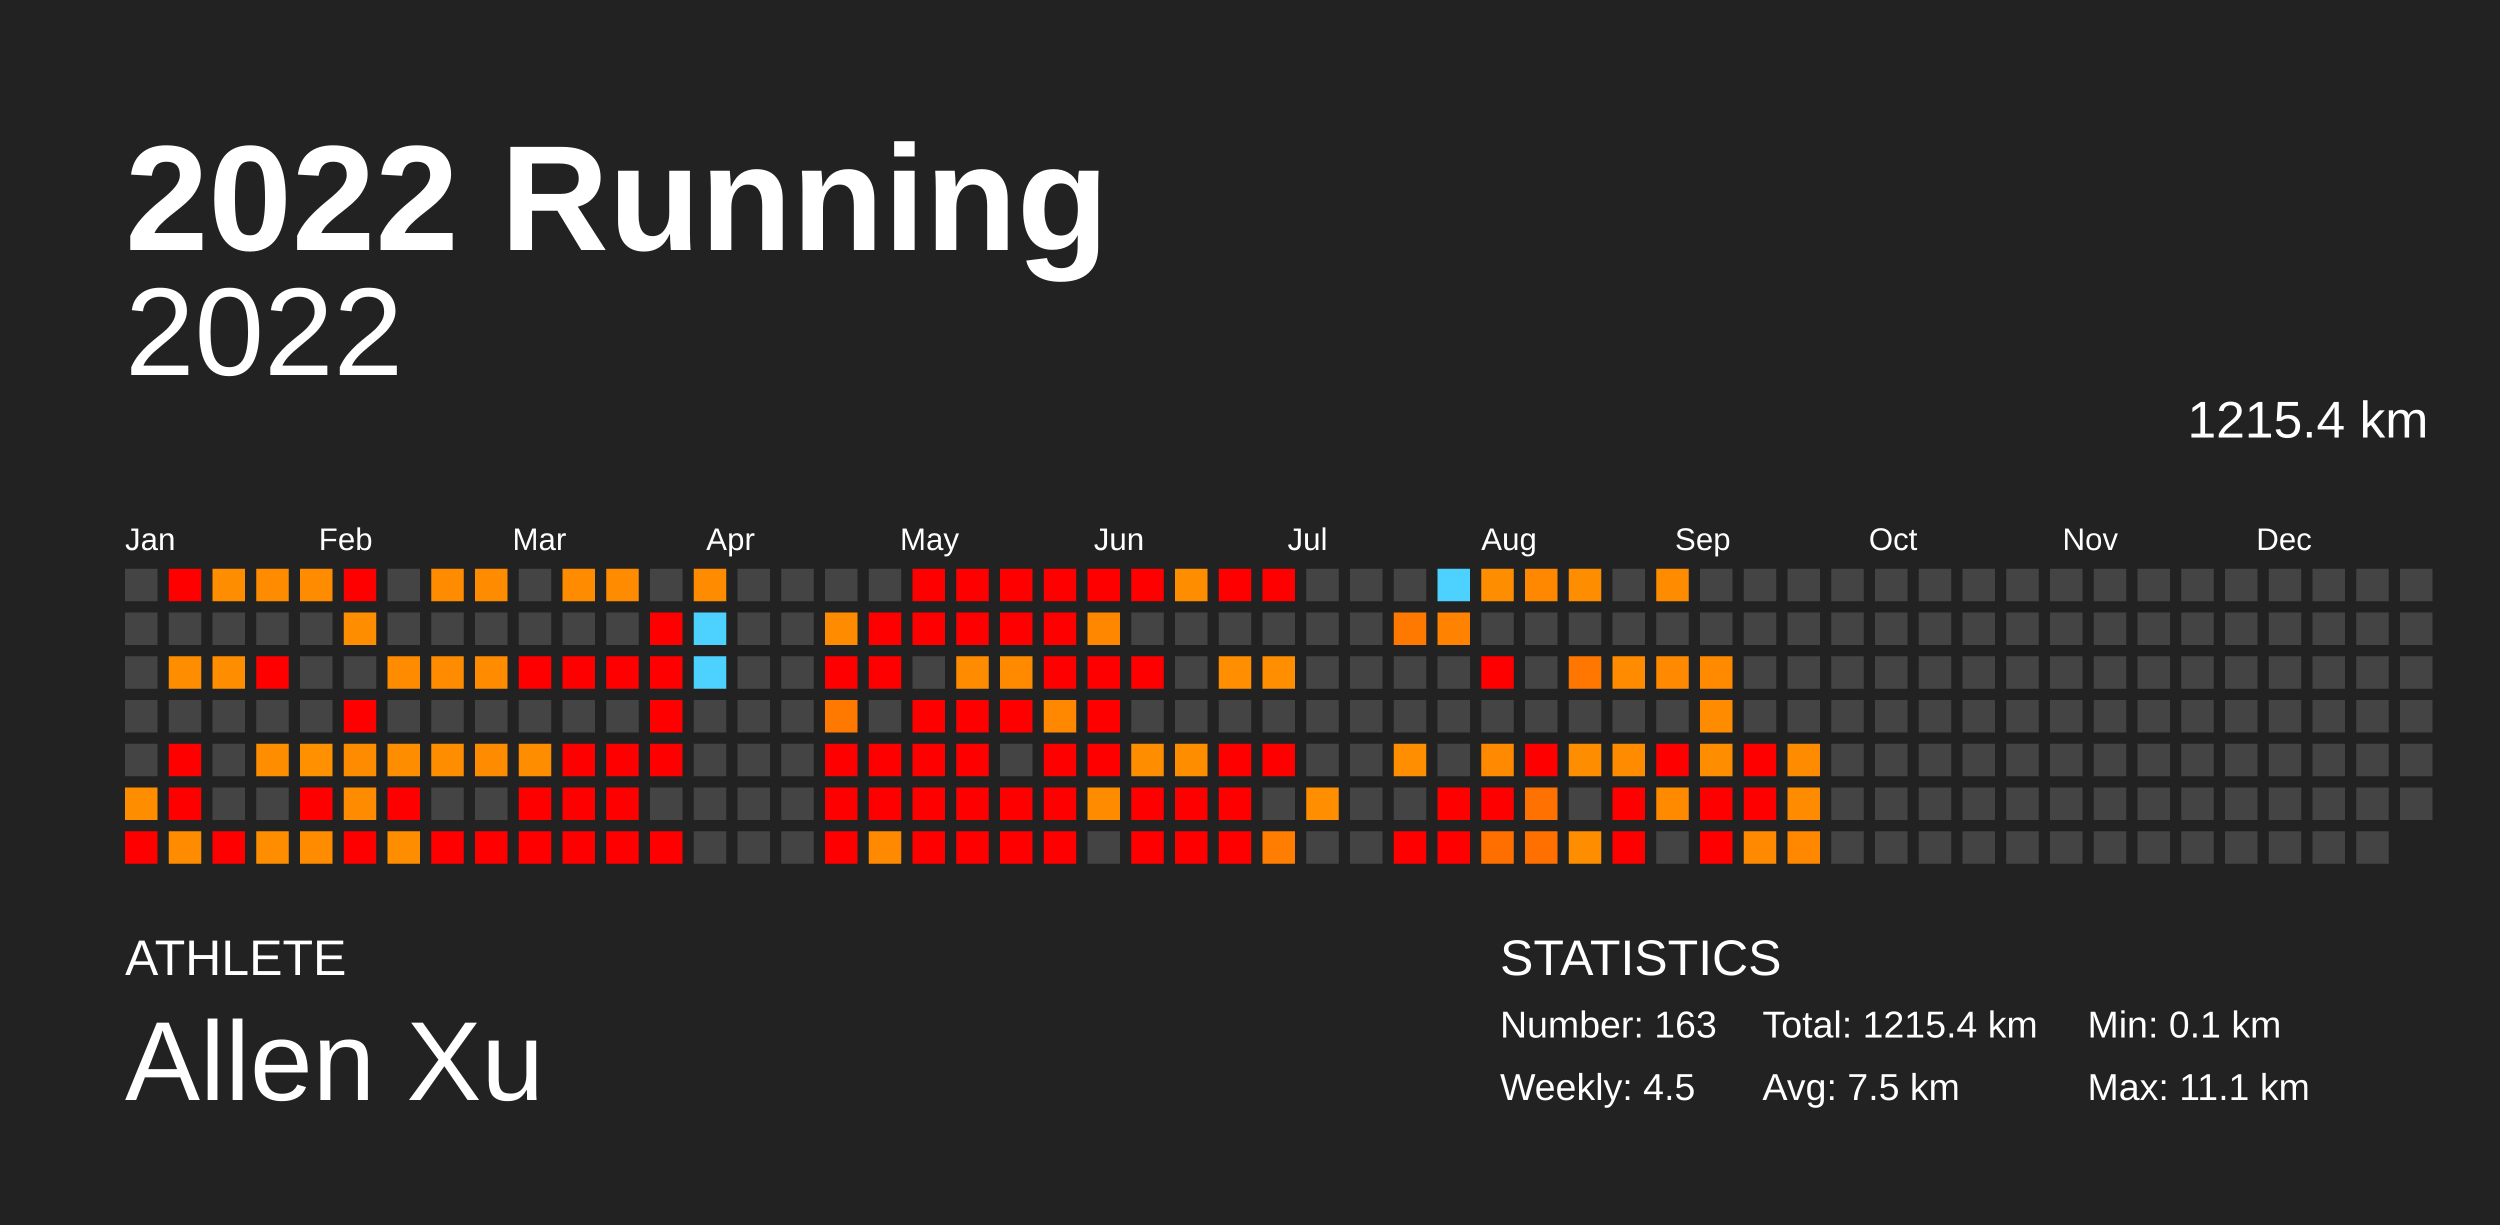
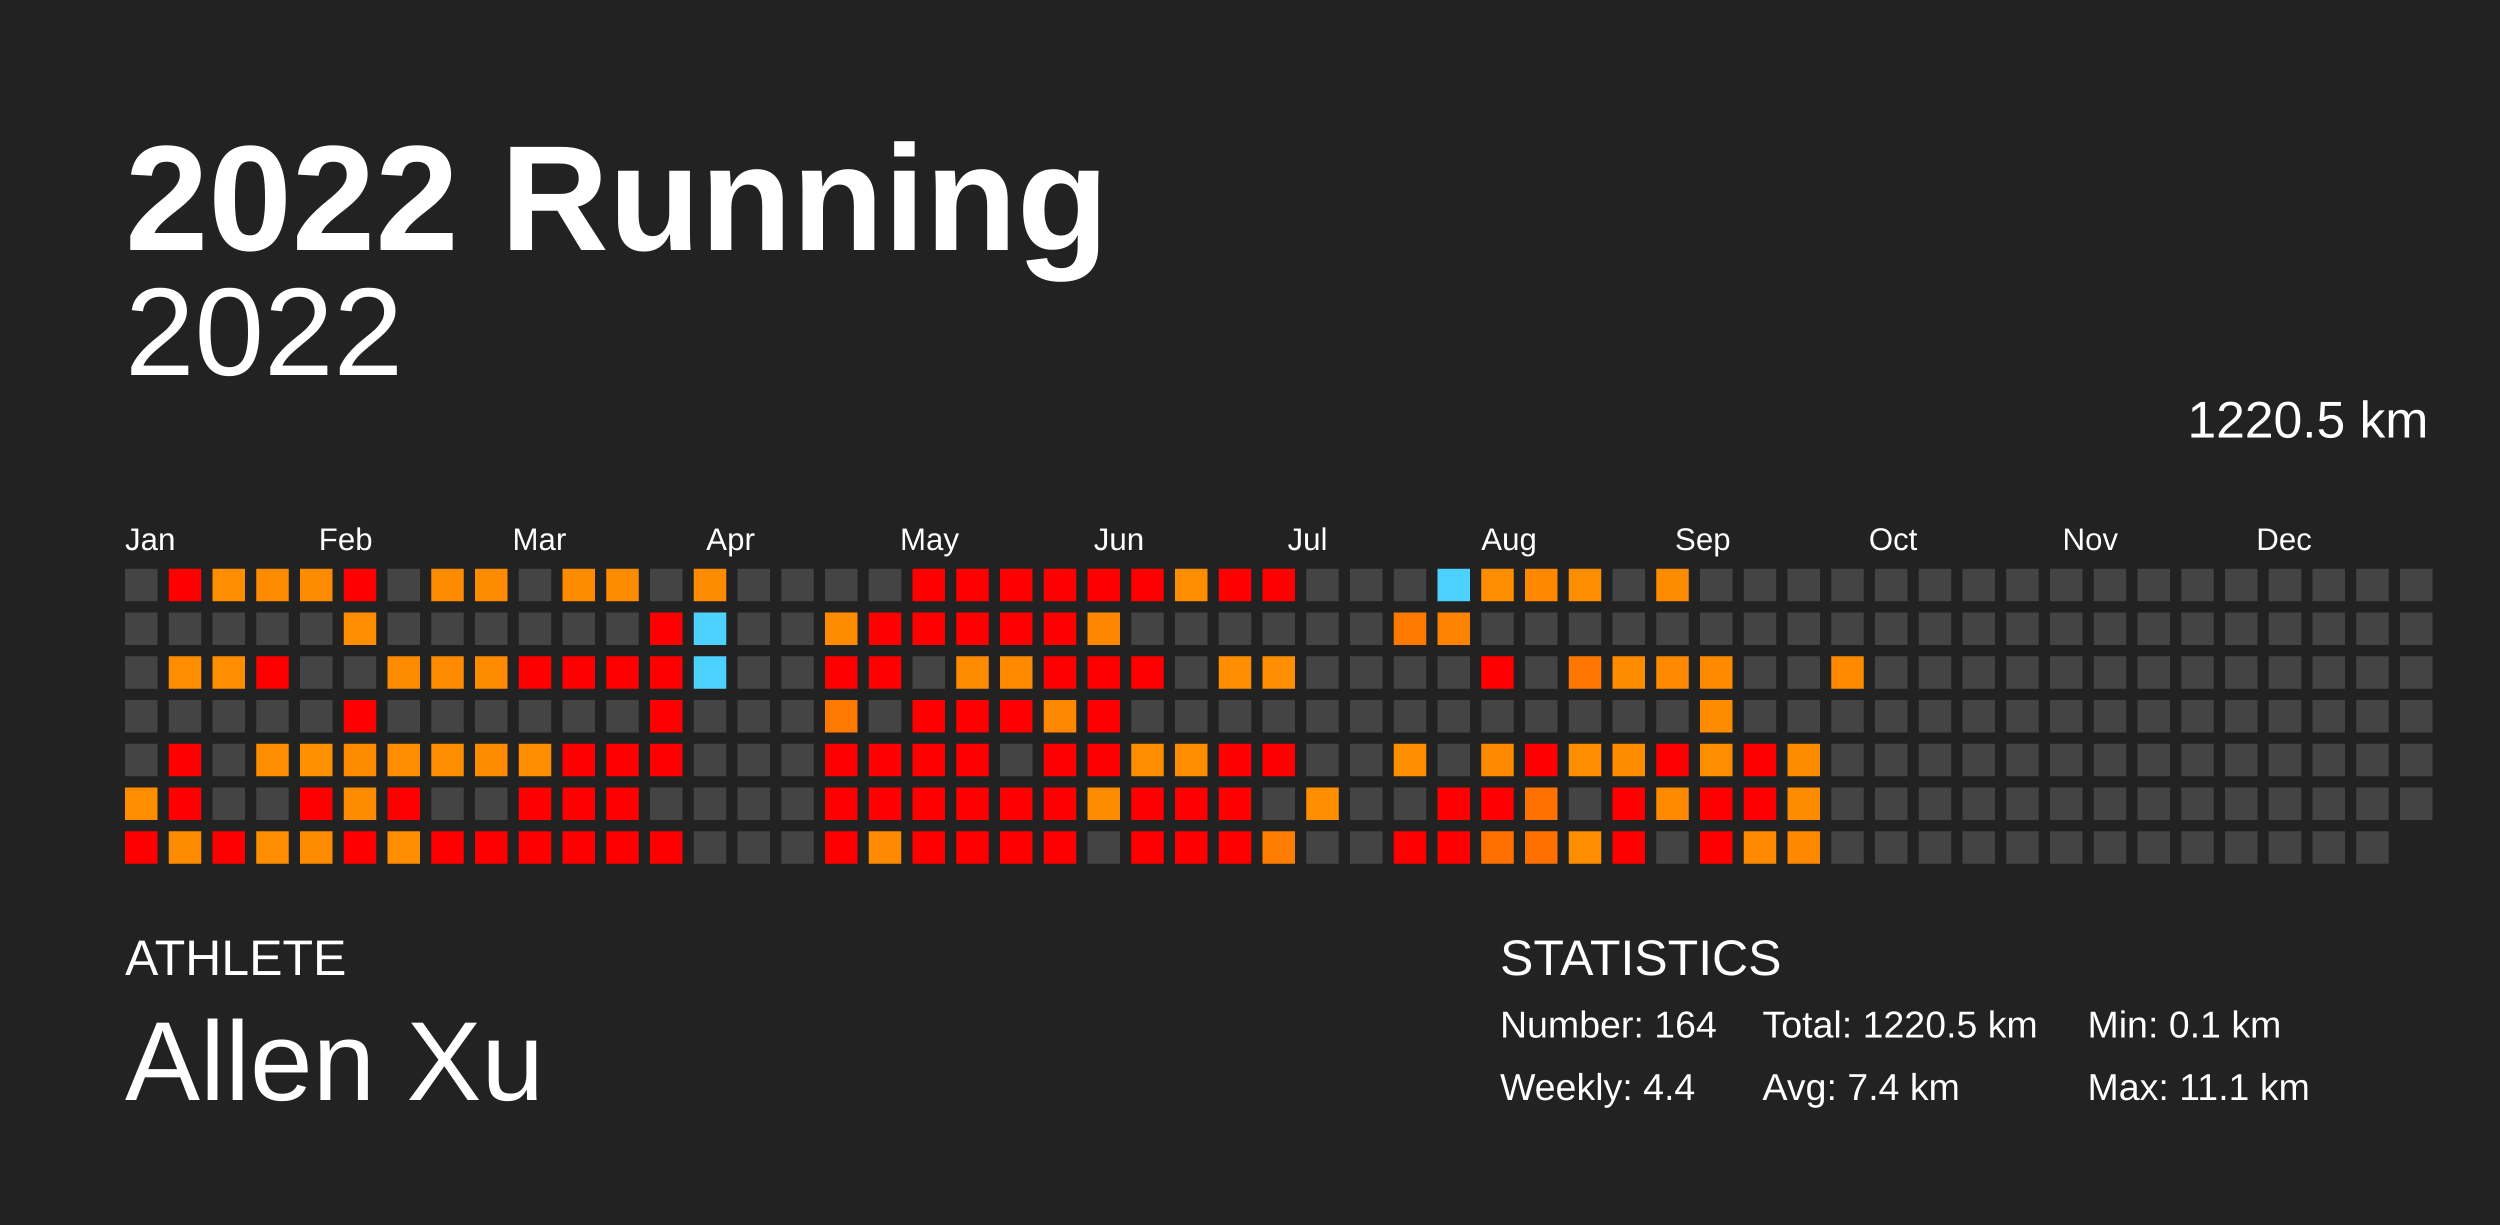
<svg xmlns="http://www.w3.org/2000/svg" baseProfile="full" height="98mm" version="1.1" viewBox="0,0,200,98" width="200mm">
  <defs />
  <rect fill="#222222" height="98" width="200" x="0" y="0" />
  <text fill="#FFFFFF" style="font-size:12px; font-family:Arial; font-weight:bold;" x="10" y="20">2022 Running</text>
  <text fill="#FFFFFF" style="font-size:4px; font-family:Arial" x="10" y="78">ATHLETE</text>
  <text fill="#FFFFFF" style="font-size:9px; font-family:Arial" x="10" y="88">Allen Xu</text>
  <text fill="#FFFFFF" style="font-size:4px; font-family:Arial" x="120" y="78">STATISTICS</text>
-   <text fill="#FFFFFF" style="font-size:3px; font-family:Arial" x="120" y="83">Number: 163</text>
-   <text fill="#FFFFFF" style="font-size:3px; font-family:Arial" x="120" y="88">Weekly: 4.5</text>
-   <text fill="#FFFFFF" style="font-size:3px; font-family:Arial" x="141" y="83">Total: 1215.4 km</text>
-   <text fill="#FFFFFF" style="font-size:3px; font-family:Arial" x="141" y="88">Avg: 7.5 km</text>
+   <text fill="#FFFFFF" style="font-size:3px; font-family:Arial" x="120" y="83">Number: 164</text>
+   <text fill="#FFFFFF" style="font-size:3px; font-family:Arial" x="120" y="88">Weekly: 4.4</text>
+   <text fill="#FFFFFF" style="font-size:3px; font-family:Arial" x="141" y="83">Total: 1220.5 km</text>
+   <text fill="#FFFFFF" style="font-size:3px; font-family:Arial" x="141" y="88">Avg: 7.4 km</text>
  <text fill="#FFFFFF" style="font-size:3px; font-family:Arial" x="167" y="83">Min: 0.1 km</text>
  <text fill="#FFFFFF" style="font-size:3px; font-family:Arial" x="167" y="88">Max: 11.1 km</text>
  <text alignment-baseline="hanging" fill="#FFFFFF" style="font-size:10.0px; font-family:Arial;" x="10" y="30">2022</text>
-   <text alignment-baseline="hanging" fill="#FFFFFF" style="font-size:4.125px; font-family:Arial;" x="175" y="35">1215.4 km</text>
+   <text alignment-baseline="hanging" fill="#FFFFFF" style="font-size:4.125px; font-family:Arial;" x="175" y="35">1220.5 km</text>
  <text fill="#FFFFFF" style="font-size:2.5px; font-family:Arial" x="10.0" y="44">Jan</text>
  <text fill="#FFFFFF" style="font-size:2.5px; font-family:Arial" x="25.5" y="44">Feb</text>
  <text fill="#FFFFFF" style="font-size:2.5px; font-family:Arial" x="41.0" y="44">Mar</text>
  <text fill="#FFFFFF" style="font-size:2.5px; font-family:Arial" x="56.5" y="44">Apr</text>
  <text fill="#FFFFFF" style="font-size:2.5px; font-family:Arial" x="72.0" y="44">May</text>
  <text fill="#FFFFFF" style="font-size:2.5px; font-family:Arial" x="87.5" y="44">Jun</text>
  <text fill="#FFFFFF" style="font-size:2.5px; font-family:Arial" x="103.0" y="44">Jul</text>
  <text fill="#FFFFFF" style="font-size:2.5px; font-family:Arial" x="118.5" y="44">Aug</text>
  <text fill="#FFFFFF" style="font-size:2.5px; font-family:Arial" x="134.0" y="44">Sep</text>
  <text fill="#FFFFFF" style="font-size:2.5px; font-family:Arial" x="149.5" y="44">Oct</text>
  <text fill="#FFFFFF" style="font-size:2.5px; font-family:Arial" x="165.0" y="44">Nov</text>
  <text fill="#FFFFFF" style="font-size:2.5px; font-family:Arial" x="180.5" y="44">Dec</text>
  <rect fill="#444444" height="2.6" width="2.6" x="10.0" y="45.5" />
  <rect fill="#444444" height="2.6" width="2.6" x="10.0" y="49.0" />
  <rect fill="#444444" height="2.6" width="2.6" x="10.0" y="52.5" />
  <rect fill="#444444" height="2.6" width="2.6" x="10.0" y="56.0" />
  <rect fill="#444444" height="2.6" width="2.6" x="10.0" y="59.5" />
  <rect fill="#ff8d00" height="2.6" width="2.6" x="10.0" y="63.0" />
  <rect fill="red" height="2.6" width="2.6" x="10.0" y="66.5" />
  <rect fill="red" height="2.6" width="2.6" x="13.5" y="45.5" />
  <rect fill="#444444" height="2.6" width="2.6" x="13.5" y="49.0" />
  <rect fill="#ff8d00" height="2.6" width="2.6" x="13.5" y="52.5" />
  <rect fill="#444444" height="2.6" width="2.6" x="13.5" y="56.0" />
  <rect fill="red" height="2.6" width="2.6" x="13.5" y="59.5" />
  <rect fill="red" height="2.6" width="2.6" x="13.5" y="63.0" />
  <rect fill="#ff8c00" height="2.6" width="2.6" x="13.5" y="66.5" />
  <rect fill="#ff8d00" height="2.6" width="2.6" x="17.0" y="45.5" />
  <rect fill="#444444" height="2.6" width="2.6" x="17.0" y="49.0" />
  <rect fill="#ff8d00" height="2.6" width="2.6" x="17.0" y="52.5" />
  <rect fill="#444444" height="2.6" width="2.6" x="17.0" y="56.0" />
  <rect fill="#444444" height="2.6" width="2.6" x="17.0" y="59.5" />
  <rect fill="#444444" height="2.6" width="2.6" x="17.0" y="63.0" />
  <rect fill="red" height="2.6" width="2.6" x="17.0" y="66.5" />
  <rect fill="#ff8c00" height="2.6" width="2.6" x="20.5" y="45.5" />
  <rect fill="#444444" height="2.6" width="2.6" x="20.5" y="49.0" />
  <rect fill="red" height="2.6" width="2.6" x="20.5" y="52.5" />
  <rect fill="#444444" height="2.6" width="2.6" x="20.5" y="56.0" />
  <rect fill="#ff8d00" height="2.6" width="2.6" x="20.5" y="59.5" />
  <rect fill="#444444" height="2.6" width="2.6" x="20.5" y="63.0" />
  <rect fill="#ff8d00" height="2.6" width="2.6" x="20.5" y="66.5" />
  <rect fill="#ff8c00" height="2.6" width="2.6" x="24.0" y="45.5" />
  <rect fill="#444444" height="2.6" width="2.6" x="24.0" y="49.0" />
  <rect fill="#444444" height="2.6" width="2.6" x="24.0" y="52.5" />
  <rect fill="#444444" height="2.6" width="2.6" x="24.0" y="56.0" />
  <rect fill="#ff9100" height="2.6" width="2.6" x="24.0" y="59.5" />
  <rect fill="red" height="2.6" width="2.6" x="24.0" y="63.0" />
  <rect fill="#ff8c00" height="2.6" width="2.6" x="24.0" y="66.5" />
  <rect fill="red" height="2.6" width="2.6" x="27.5" y="45.5" />
  <rect fill="#ff8d00" height="2.6" width="2.6" x="27.5" y="49.0" />
  <rect fill="#444444" height="2.6" width="2.6" x="27.5" y="52.5" />
  <rect fill="red" height="2.6" width="2.6" x="27.5" y="56.0" />
  <rect fill="#ff8c00" height="2.6" width="2.6" x="27.5" y="59.5" />
  <rect fill="#ff8c00" height="2.6" width="2.6" x="27.5" y="63.0" />
  <rect fill="red" height="2.6" width="2.6" x="27.5" y="66.5" />
  <rect fill="#444444" height="2.6" width="2.6" x="31.0" y="45.5" />
  <rect fill="#444444" height="2.6" width="2.6" x="31.0" y="49.0" />
  <rect fill="#ff8c00" height="2.6" width="2.6" x="31.0" y="52.5" />
  <rect fill="#444444" height="2.6" width="2.6" x="31.0" y="56.0" />
  <rect fill="#ff8d00" height="2.6" width="2.6" x="31.0" y="59.5" />
  <rect fill="red" height="2.6" width="2.6" x="31.0" y="63.0" />
  <rect fill="#ff8d00" height="2.6" width="2.6" x="31.0" y="66.5" />
  <rect fill="#ff8c00" height="2.6" width="2.6" x="34.5" y="45.5" />
  <rect fill="#444444" height="2.6" width="2.6" x="34.5" y="49.0" />
  <rect fill="#ff8c00" height="2.6" width="2.6" x="34.5" y="52.5" />
  <rect fill="#444444" height="2.6" width="2.6" x="34.5" y="56.0" />
  <rect fill="#ff8d00" height="2.6" width="2.6" x="34.5" y="59.5" />
  <rect fill="#444444" height="2.6" width="2.6" x="34.5" y="63.0" />
  <rect fill="red" height="2.6" width="2.6" x="34.5" y="66.5" />
  <rect fill="#ff8c00" height="2.6" width="2.6" x="38.0" y="45.5" />
  <rect fill="#444444" height="2.6" width="2.6" x="38.0" y="49.0" />
  <rect fill="#ff8c00" height="2.6" width="2.6" x="38.0" y="52.5" />
  <rect fill="#444444" height="2.6" width="2.6" x="38.0" y="56.0" />
  <rect fill="#ff8c00" height="2.6" width="2.6" x="38.0" y="59.5" />
  <rect fill="#444444" height="2.6" width="2.6" x="38.0" y="63.0" />
  <rect fill="red" height="2.6" width="2.6" x="38.0" y="66.5" />
  <rect fill="#444444" height="2.6" width="2.6" x="41.5" y="45.5" />
  <rect fill="#444444" height="2.6" width="2.6" x="41.5" y="49.0" />
  <rect fill="red" height="2.6" width="2.6" x="41.5" y="52.5" />
  <rect fill="#444444" height="2.6" width="2.6" x="41.5" y="56.0" />
  <rect fill="#ff8d00" height="2.6" width="2.6" x="41.5" y="59.5" />
  <rect fill="red" height="2.6" width="2.6" x="41.5" y="63.0" />
  <rect fill="red" height="2.6" width="2.6" x="41.5" y="66.5" />
  <rect fill="#ff8c00" height="2.6" width="2.6" x="45.0" y="45.5" />
  <rect fill="#444444" height="2.6" width="2.6" x="45.0" y="49.0" />
  <rect fill="red" height="2.6" width="2.6" x="45.0" y="52.5" />
  <rect fill="#444444" height="2.6" width="2.6" x="45.0" y="56.0" />
  <rect fill="red" height="2.6" width="2.6" x="45.0" y="59.5" />
  <rect fill="red" height="2.6" width="2.6" x="45.0" y="63.0" />
  <rect fill="red" height="2.6" width="2.6" x="45.0" y="66.5" />
  <rect fill="#ff8c00" height="2.6" width="2.6" x="48.5" y="45.5" />
  <rect fill="#444444" height="2.6" width="2.6" x="48.5" y="49.0" />
  <rect fill="red" height="2.6" width="2.6" x="48.5" y="52.5" />
  <rect fill="#444444" height="2.6" width="2.6" x="48.5" y="56.0" />
  <rect fill="red" height="2.6" width="2.6" x="48.5" y="59.5" />
  <rect fill="red" height="2.6" width="2.6" x="48.5" y="63.0" />
  <rect fill="red" height="2.6" width="2.6" x="48.5" y="66.5" />
  <rect fill="#444444" height="2.6" width="2.6" x="52.0" y="45.5" />
  <rect fill="red" height="2.6" width="2.6" x="52.0" y="49.0" />
  <rect fill="red" height="2.6" width="2.6" x="52.0" y="52.5" />
  <rect fill="red" height="2.6" width="2.6" x="52.0" y="56.0" />
  <rect fill="red" height="2.6" width="2.6" x="52.0" y="59.5" />
  <rect fill="#444444" height="2.6" width="2.6" x="52.0" y="63.0" />
  <rect fill="red" height="2.6" width="2.6" x="52.0" y="66.5" />
  <rect fill="#ff8b00" height="2.6" width="2.6" x="55.5" y="45.5" />
  <rect fill="#4dd2ff" height="2.6" width="2.6" x="55.5" y="49.0" />
  <rect fill="#4dd2ff" height="2.6" width="2.6" x="55.5" y="52.5" />
  <rect fill="#444444" height="2.6" width="2.6" x="55.5" y="56.0" />
  <rect fill="#444444" height="2.6" width="2.6" x="55.5" y="59.5" />
  <rect fill="#444444" height="2.6" width="2.6" x="55.5" y="63.0" />
  <rect fill="#444444" height="2.6" width="2.6" x="55.5" y="66.5" />
  <rect fill="#444444" height="2.6" width="2.6" x="59.0" y="45.5" />
  <rect fill="#444444" height="2.6" width="2.6" x="59.0" y="49.0" />
  <rect fill="#444444" height="2.6" width="2.6" x="59.0" y="52.5" />
  <rect fill="#444444" height="2.6" width="2.6" x="59.0" y="56.0" />
  <rect fill="#444444" height="2.6" width="2.6" x="59.0" y="59.5" />
  <rect fill="#444444" height="2.6" width="2.6" x="59.0" y="63.0" />
  <rect fill="#444444" height="2.6" width="2.6" x="59.0" y="66.5" />
  <rect fill="#444444" height="2.6" width="2.6" x="62.5" y="45.5" />
  <rect fill="#444444" height="2.6" width="2.6" x="62.5" y="49.0" />
  <rect fill="#444444" height="2.6" width="2.6" x="62.5" y="52.5" />
  <rect fill="#444444" height="2.6" width="2.6" x="62.5" y="56.0" />
  <rect fill="#444444" height="2.6" width="2.6" x="62.5" y="59.5" />
  <rect fill="#444444" height="2.6" width="2.6" x="62.5" y="63.0" />
  <rect fill="#444444" height="2.6" width="2.6" x="62.5" y="66.5" />
  <rect fill="#444444" height="2.6" width="2.6" x="66.0" y="45.5" />
  <rect fill="#ff8b00" height="2.6" width="2.6" x="66.0" y="49.0" />
  <rect fill="red" height="2.6" width="2.6" x="66.0" y="52.5" />
  <rect fill="#ff7800" height="2.6" width="2.6" x="66.0" y="56.0" />
  <rect fill="red" height="2.6" width="2.6" x="66.0" y="59.5" />
  <rect fill="red" height="2.6" width="2.6" x="66.0" y="63.0" />
  <rect fill="red" height="2.6" width="2.6" x="66.0" y="66.5" />
  <rect fill="#444444" height="2.6" width="2.6" x="69.5" y="45.5" />
  <rect fill="red" height="2.6" width="2.6" x="69.5" y="49.0" />
  <rect fill="red" height="2.6" width="2.6" x="69.5" y="52.5" />
  <rect fill="#444444" height="2.6" width="2.6" x="69.5" y="56.0" />
  <rect fill="red" height="2.6" width="2.6" x="69.5" y="59.5" />
  <rect fill="red" height="2.6" width="2.6" x="69.5" y="63.0" />
  <rect fill="#ff8900" height="2.6" width="2.6" x="69.5" y="66.5" />
  <rect fill="red" height="2.6" width="2.6" x="73.0" y="45.5" />
  <rect fill="red" height="2.6" width="2.6" x="73.0" y="49.0" />
  <rect fill="#444444" height="2.6" width="2.6" x="73.0" y="52.5" />
  <rect fill="red" height="2.6" width="2.6" x="73.0" y="56.0" />
  <rect fill="red" height="2.6" width="2.6" x="73.0" y="59.5" />
  <rect fill="red" height="2.6" width="2.6" x="73.0" y="63.0" />
  <rect fill="red" height="2.6" width="2.6" x="73.0" y="66.5" />
  <rect fill="red" height="2.6" width="2.6" x="76.5" y="45.5" />
  <rect fill="red" height="2.6" width="2.6" x="76.5" y="49.0" />
  <rect fill="#ff8c00" height="2.6" width="2.6" x="76.5" y="52.5" />
  <rect fill="red" height="2.6" width="2.6" x="76.5" y="56.0" />
  <rect fill="red" height="2.6" width="2.6" x="76.5" y="59.5" />
  <rect fill="red" height="2.6" width="2.6" x="76.5" y="63.0" />
  <rect fill="red" height="2.6" width="2.6" x="76.5" y="66.5" />
  <rect fill="red" height="2.6" width="2.6" x="80.0" y="45.5" />
  <rect fill="red" height="2.6" width="2.6" x="80.0" y="49.0" />
  <rect fill="#ff8a00" height="2.6" width="2.6" x="80.0" y="52.5" />
  <rect fill="red" height="2.6" width="2.6" x="80.0" y="56.0" />
  <rect fill="#444444" height="2.6" width="2.6" x="80.0" y="59.5" />
  <rect fill="red" height="2.6" width="2.6" x="80.0" y="63.0" />
  <rect fill="red" height="2.6" width="2.6" x="80.0" y="66.5" />
  <rect fill="red" height="2.6" width="2.6" x="83.5" y="45.5" />
  <rect fill="red" height="2.6" width="2.6" x="83.5" y="49.0" />
  <rect fill="red" height="2.6" width="2.6" x="83.5" y="52.5" />
  <rect fill="#ff8800" height="2.6" width="2.6" x="83.5" y="56.0" />
  <rect fill="red" height="2.6" width="2.6" x="83.5" y="59.5" />
  <rect fill="red" height="2.6" width="2.6" x="83.5" y="63.0" />
  <rect fill="red" height="2.6" width="2.6" x="83.5" y="66.5" />
  <rect fill="red" height="2.6" width="2.6" x="87.0" y="45.5" />
  <rect fill="#ff8700" height="2.6" width="2.6" x="87.0" y="49.0" />
  <rect fill="red" height="2.6" width="2.6" x="87.0" y="52.5" />
  <rect fill="red" height="2.6" width="2.6" x="87.0" y="56.0" />
  <rect fill="red" height="2.6" width="2.6" x="87.0" y="59.5" />
  <rect fill="#ff8c00" height="2.6" width="2.6" x="87.0" y="63.0" />
  <rect fill="#444444" height="2.6" width="2.6" x="87.0" y="66.5" />
  <rect fill="red" height="2.6" width="2.6" x="90.5" y="45.5" />
  <rect fill="#444444" height="2.6" width="2.6" x="90.5" y="49.0" />
  <rect fill="red" height="2.6" width="2.6" x="90.5" y="52.5" />
  <rect fill="#444444" height="2.6" width="2.6" x="90.5" y="56.0" />
  <rect fill="#ff8d00" height="2.6" width="2.6" x="90.5" y="59.5" />
  <rect fill="red" height="2.6" width="2.6" x="90.5" y="63.0" />
  <rect fill="red" height="2.6" width="2.6" x="90.5" y="66.5" />
  <rect fill="#ff8d00" height="2.6" width="2.6" x="94.0" y="45.5" />
  <rect fill="#444444" height="2.6" width="2.6" x="94.0" y="49.0" />
  <rect fill="#444444" height="2.6" width="2.6" x="94.0" y="52.5" />
  <rect fill="#444444" height="2.6" width="2.6" x="94.0" y="56.0" />
  <rect fill="#ff8d00" height="2.6" width="2.6" x="94.0" y="59.5" />
  <rect fill="red" height="2.6" width="2.6" x="94.0" y="63.0" />
  <rect fill="red" height="2.6" width="2.6" x="94.0" y="66.5" />
  <rect fill="red" height="2.6" width="2.6" x="97.5" y="45.5" />
  <rect fill="#444444" height="2.6" width="2.6" x="97.5" y="49.0" />
  <rect fill="#ff8e00" height="2.6" width="2.6" x="97.5" y="52.5" />
  <rect fill="#444444" height="2.6" width="2.6" x="97.5" y="56.0" />
  <rect fill="red" height="2.6" width="2.6" x="97.5" y="59.5" />
  <rect fill="red" height="2.6" width="2.6" x="97.5" y="63.0" />
  <rect fill="red" height="2.6" width="2.6" x="97.5" y="66.5" />
  <rect fill="red" height="2.6" width="2.6" x="101.0" y="45.5" />
  <rect fill="#444444" height="2.6" width="2.6" x="101.0" y="49.0" />
  <rect fill="#ff8e00" height="2.6" width="2.6" x="101.0" y="52.5" />
  <rect fill="#444444" height="2.6" width="2.6" x="101.0" y="56.0" />
  <rect fill="red" height="2.6" width="2.6" x="101.0" y="59.5" />
  <rect fill="#444444" height="2.6" width="2.6" x="101.0" y="63.0" />
  <rect fill="#ff7d00" height="2.6" width="2.6" x="101.0" y="66.5" />
  <rect fill="#444444" height="2.6" width="2.6" x="104.5" y="45.5" />
  <rect fill="#444444" height="2.6" width="2.6" x="104.5" y="49.0" />
  <rect fill="#444444" height="2.6" width="2.6" x="104.5" y="52.5" />
  <rect fill="#444444" height="2.6" width="2.6" x="104.5" y="56.0" />
  <rect fill="#444444" height="2.6" width="2.6" x="104.5" y="59.5" />
  <rect fill="#ff8e00" height="2.6" width="2.6" x="104.5" y="63.0" />
  <rect fill="#444444" height="2.6" width="2.6" x="104.5" y="66.5" />
  <rect fill="#444444" height="2.6" width="2.6" x="108.0" y="45.5" />
  <rect fill="#444444" height="2.6" width="2.6" x="108.0" y="49.0" />
  <rect fill="#444444" height="2.6" width="2.6" x="108.0" y="52.5" />
  <rect fill="#444444" height="2.6" width="2.6" x="108.0" y="56.0" />
  <rect fill="#444444" height="2.6" width="2.6" x="108.0" y="59.5" />
  <rect fill="#444444" height="2.6" width="2.6" x="108.0" y="63.0" />
  <rect fill="#444444" height="2.6" width="2.6" x="108.0" y="66.5" />
  <rect fill="#444444" height="2.6" width="2.6" x="111.5" y="45.5" />
  <rect fill="#ff7900" height="2.6" width="2.6" x="111.5" y="49.0" />
  <rect fill="#444444" height="2.6" width="2.6" x="111.5" y="52.5" />
  <rect fill="#444444" height="2.6" width="2.6" x="111.5" y="56.0" />
  <rect fill="#ff8e00" height="2.6" width="2.6" x="111.5" y="59.5" />
  <rect fill="#444444" height="2.6" width="2.6" x="111.5" y="63.0" />
  <rect fill="red" height="2.6" width="2.6" x="111.5" y="66.5" />
  <rect fill="#4dd2ff" height="2.6" width="2.6" x="115.0" y="45.5" />
  <rect fill="#ff8200" height="2.6" width="2.6" x="115.0" y="49.0" />
  <rect fill="#444444" height="2.6" width="2.6" x="115.0" y="52.5" />
  <rect fill="#444444" height="2.6" width="2.6" x="115.0" y="56.0" />
  <rect fill="#444444" height="2.6" width="2.6" x="115.0" y="59.5" />
  <rect fill="red" height="2.6" width="2.6" x="115.0" y="63.0" />
  <rect fill="red" height="2.6" width="2.6" x="115.0" y="66.5" />
  <rect fill="#ff8d00" height="2.6" width="2.6" x="118.5" y="45.5" />
  <rect fill="#444444" height="2.6" width="2.6" x="118.5" y="49.0" />
  <rect fill="red" height="2.6" width="2.6" x="118.5" y="52.5" />
  <rect fill="#444444" height="2.6" width="2.6" x="118.5" y="56.0" />
  <rect fill="#ff8900" height="2.6" width="2.6" x="118.5" y="59.5" />
  <rect fill="red" height="2.6" width="2.6" x="118.5" y="63.0" />
  <rect fill="#ff6f00" height="2.6" width="2.6" x="118.5" y="66.5" />
  <rect fill="#ff8800" height="2.6" width="2.6" x="122.0" y="45.5" />
  <rect fill="#444444" height="2.6" width="2.6" x="122.0" y="49.0" />
  <rect fill="#444444" height="2.6" width="2.6" x="122.0" y="52.5" />
  <rect fill="#444444" height="2.6" width="2.6" x="122.0" y="56.0" />
  <rect fill="red" height="2.6" width="2.6" x="122.0" y="59.5" />
  <rect fill="#ff7100" height="2.6" width="2.6" x="122.0" y="63.0" />
  <rect fill="#ff7000" height="2.6" width="2.6" x="122.0" y="66.5" />
  <rect fill="#ff8d00" height="2.6" width="2.6" x="125.5" y="45.5" />
  <rect fill="#444444" height="2.6" width="2.6" x="125.5" y="49.0" />
  <rect fill="#ff7600" height="2.6" width="2.6" x="125.5" y="52.5" />
  <rect fill="#444444" height="2.6" width="2.6" x="125.5" y="56.0" />
  <rect fill="#ff8d00" height="2.6" width="2.6" x="125.5" y="59.5" />
  <rect fill="#444444" height="2.6" width="2.6" x="125.5" y="63.0" />
  <rect fill="#ff8d00" height="2.6" width="2.6" x="125.5" y="66.5" />
  <rect fill="#444444" height="2.6" width="2.6" x="129.0" y="45.5" />
  <rect fill="#444444" height="2.6" width="2.6" x="129.0" y="49.0" />
  <rect fill="#ff8b00" height="2.6" width="2.6" x="129.0" y="52.5" />
  <rect fill="#444444" height="2.6" width="2.6" x="129.0" y="56.0" />
  <rect fill="#ff8b00" height="2.6" width="2.6" x="129.0" y="59.5" />
  <rect fill="red" height="2.6" width="2.6" x="129.0" y="63.0" />
  <rect fill="red" height="2.6" width="2.6" x="129.0" y="66.5" />
  <rect fill="#ff8b00" height="2.6" width="2.6" x="132.5" y="45.5" />
  <rect fill="#444444" height="2.6" width="2.6" x="132.5" y="49.0" />
  <rect fill="#ff8900" height="2.6" width="2.6" x="132.5" y="52.5" />
  <rect fill="#444444" height="2.6" width="2.6" x="132.5" y="56.0" />
  <rect fill="red" height="2.6" width="2.6" x="132.5" y="59.5" />
  <rect fill="#ff8a00" height="2.6" width="2.6" x="132.5" y="63.0" />
  <rect fill="#444444" height="2.6" width="2.6" x="132.5" y="66.5" />
  <rect fill="#444444" height="2.6" width="2.6" x="136.0" y="45.5" />
  <rect fill="#444444" height="2.6" width="2.6" x="136.0" y="49.0" />
  <rect fill="#ff8a00" height="2.6" width="2.6" x="136.0" y="52.5" />
  <rect fill="#ff8b00" height="2.6" width="2.6" x="136.0" y="56.0" />
  <rect fill="#ff8d00" height="2.6" width="2.6" x="136.0" y="59.5" />
  <rect fill="red" height="2.6" width="2.6" x="136.0" y="63.0" />
  <rect fill="red" height="2.6" width="2.6" x="136.0" y="66.5" />
  <rect fill="#444444" height="2.6" width="2.6" x="139.5" y="45.5" />
  <rect fill="#444444" height="2.6" width="2.6" x="139.5" y="49.0" />
  <rect fill="#444444" height="2.6" width="2.6" x="139.5" y="52.5" />
  <rect fill="#444444" height="2.6" width="2.6" x="139.5" y="56.0" />
  <rect fill="red" height="2.6" width="2.6" x="139.5" y="59.5" />
  <rect fill="red" height="2.6" width="2.6" x="139.5" y="63.0" />
  <rect fill="#ff8900" height="2.6" width="2.6" x="139.5" y="66.5" />
  <rect fill="#444444" height="2.6" width="2.6" x="143.0" y="45.5" />
  <rect fill="#444444" height="2.6" width="2.6" x="143.0" y="49.0" />
  <rect fill="#444444" height="2.6" width="2.6" x="143.0" y="52.5" />
  <rect fill="#444444" height="2.6" width="2.6" x="143.0" y="56.0" />
  <rect fill="#ff8c00" height="2.6" width="2.6" x="143.0" y="59.5" />
  <rect fill="#ff8b00" height="2.6" width="2.6" x="143.0" y="63.0" />
  <rect fill="#ff8800" height="2.6" width="2.6" x="143.0" y="66.5" />
  <rect fill="#444444" height="2.6" width="2.6" x="146.5" y="45.5" />
  <rect fill="#444444" height="2.6" width="2.6" x="146.5" y="49.0" />
-   <rect fill="#444444" height="2.6" width="2.6" x="146.5" y="52.5" />
+   <rect fill="#ff8a00" height="2.6" width="2.6" x="146.5" y="52.5" />
  <rect fill="#444444" height="2.6" width="2.6" x="146.5" y="56.0" />
  <rect fill="#444444" height="2.6" width="2.6" x="146.5" y="59.5" />
  <rect fill="#444444" height="2.6" width="2.6" x="146.5" y="63.0" />
  <rect fill="#444444" height="2.6" width="2.6" x="146.5" y="66.5" />
  <rect fill="#444444" height="2.6" width="2.6" x="150.0" y="45.5" />
  <rect fill="#444444" height="2.6" width="2.6" x="150.0" y="49.0" />
  <rect fill="#444444" height="2.6" width="2.6" x="150.0" y="52.5" />
  <rect fill="#444444" height="2.6" width="2.6" x="150.0" y="56.0" />
  <rect fill="#444444" height="2.6" width="2.6" x="150.0" y="59.5" />
  <rect fill="#444444" height="2.6" width="2.6" x="150.0" y="63.0" />
  <rect fill="#444444" height="2.6" width="2.6" x="150.0" y="66.5" />
  <rect fill="#444444" height="2.6" width="2.6" x="153.5" y="45.5" />
  <rect fill="#444444" height="2.6" width="2.6" x="153.5" y="49.0" />
  <rect fill="#444444" height="2.6" width="2.6" x="153.5" y="52.5" />
  <rect fill="#444444" height="2.6" width="2.6" x="153.5" y="56.0" />
  <rect fill="#444444" height="2.6" width="2.6" x="153.5" y="59.5" />
  <rect fill="#444444" height="2.6" width="2.6" x="153.5" y="63.0" />
  <rect fill="#444444" height="2.6" width="2.6" x="153.5" y="66.5" />
  <rect fill="#444444" height="2.6" width="2.6" x="157.0" y="45.5" />
  <rect fill="#444444" height="2.6" width="2.6" x="157.0" y="49.0" />
  <rect fill="#444444" height="2.6" width="2.6" x="157.0" y="52.5" />
  <rect fill="#444444" height="2.6" width="2.6" x="157.0" y="56.0" />
  <rect fill="#444444" height="2.6" width="2.6" x="157.0" y="59.5" />
  <rect fill="#444444" height="2.6" width="2.6" x="157.0" y="63.0" />
  <rect fill="#444444" height="2.6" width="2.6" x="157.0" y="66.5" />
  <rect fill="#444444" height="2.6" width="2.6" x="160.5" y="45.5" />
  <rect fill="#444444" height="2.6" width="2.6" x="160.5" y="49.0" />
  <rect fill="#444444" height="2.6" width="2.6" x="160.5" y="52.5" />
  <rect fill="#444444" height="2.6" width="2.6" x="160.5" y="56.0" />
  <rect fill="#444444" height="2.6" width="2.6" x="160.5" y="59.5" />
  <rect fill="#444444" height="2.6" width="2.6" x="160.5" y="63.0" />
  <rect fill="#444444" height="2.6" width="2.6" x="160.5" y="66.5" />
  <rect fill="#444444" height="2.6" width="2.6" x="164.0" y="45.5" />
  <rect fill="#444444" height="2.6" width="2.6" x="164.0" y="49.0" />
  <rect fill="#444444" height="2.6" width="2.6" x="164.0" y="52.5" />
  <rect fill="#444444" height="2.6" width="2.6" x="164.0" y="56.0" />
  <rect fill="#444444" height="2.6" width="2.6" x="164.0" y="59.5" />
  <rect fill="#444444" height="2.6" width="2.6" x="164.0" y="63.0" />
  <rect fill="#444444" height="2.6" width="2.6" x="164.0" y="66.5" />
  <rect fill="#444444" height="2.6" width="2.6" x="167.5" y="45.5" />
  <rect fill="#444444" height="2.6" width="2.6" x="167.5" y="49.0" />
  <rect fill="#444444" height="2.6" width="2.6" x="167.5" y="52.5" />
  <rect fill="#444444" height="2.6" width="2.6" x="167.5" y="56.0" />
  <rect fill="#444444" height="2.6" width="2.6" x="167.5" y="59.5" />
  <rect fill="#444444" height="2.6" width="2.6" x="167.5" y="63.0" />
  <rect fill="#444444" height="2.6" width="2.6" x="167.5" y="66.5" />
  <rect fill="#444444" height="2.6" width="2.6" x="171.0" y="45.5" />
  <rect fill="#444444" height="2.6" width="2.6" x="171.0" y="49.0" />
  <rect fill="#444444" height="2.6" width="2.6" x="171.0" y="52.5" />
  <rect fill="#444444" height="2.6" width="2.6" x="171.0" y="56.0" />
  <rect fill="#444444" height="2.6" width="2.6" x="171.0" y="59.5" />
  <rect fill="#444444" height="2.6" width="2.6" x="171.0" y="63.0" />
  <rect fill="#444444" height="2.6" width="2.6" x="171.0" y="66.5" />
  <rect fill="#444444" height="2.6" width="2.6" x="174.5" y="45.5" />
  <rect fill="#444444" height="2.6" width="2.6" x="174.5" y="49.0" />
  <rect fill="#444444" height="2.6" width="2.6" x="174.5" y="52.5" />
  <rect fill="#444444" height="2.6" width="2.6" x="174.5" y="56.0" />
  <rect fill="#444444" height="2.6" width="2.6" x="174.5" y="59.5" />
  <rect fill="#444444" height="2.6" width="2.6" x="174.5" y="63.0" />
  <rect fill="#444444" height="2.6" width="2.6" x="174.5" y="66.5" />
  <rect fill="#444444" height="2.6" width="2.6" x="178.0" y="45.5" />
  <rect fill="#444444" height="2.6" width="2.6" x="178.0" y="49.0" />
  <rect fill="#444444" height="2.6" width="2.6" x="178.0" y="52.5" />
  <rect fill="#444444" height="2.6" width="2.6" x="178.0" y="56.0" />
  <rect fill="#444444" height="2.6" width="2.6" x="178.0" y="59.5" />
  <rect fill="#444444" height="2.6" width="2.6" x="178.0" y="63.0" />
  <rect fill="#444444" height="2.6" width="2.6" x="178.0" y="66.5" />
  <rect fill="#444444" height="2.6" width="2.6" x="181.5" y="45.5" />
  <rect fill="#444444" height="2.6" width="2.6" x="181.5" y="49.0" />
  <rect fill="#444444" height="2.6" width="2.6" x="181.5" y="52.5" />
  <rect fill="#444444" height="2.6" width="2.6" x="181.5" y="56.0" />
  <rect fill="#444444" height="2.6" width="2.6" x="181.5" y="59.5" />
  <rect fill="#444444" height="2.6" width="2.6" x="181.5" y="63.0" />
  <rect fill="#444444" height="2.6" width="2.6" x="181.5" y="66.5" />
  <rect fill="#444444" height="2.6" width="2.6" x="185.0" y="45.5" />
  <rect fill="#444444" height="2.6" width="2.6" x="185.0" y="49.0" />
  <rect fill="#444444" height="2.6" width="2.6" x="185.0" y="52.5" />
  <rect fill="#444444" height="2.6" width="2.6" x="185.0" y="56.0" />
  <rect fill="#444444" height="2.6" width="2.6" x="185.0" y="59.5" />
  <rect fill="#444444" height="2.6" width="2.6" x="185.0" y="63.0" />
  <rect fill="#444444" height="2.6" width="2.6" x="185.0" y="66.5" />
  <rect fill="#444444" height="2.6" width="2.6" x="188.5" y="45.5" />
  <rect fill="#444444" height="2.6" width="2.6" x="188.5" y="49.0" />
  <rect fill="#444444" height="2.6" width="2.6" x="188.5" y="52.5" />
  <rect fill="#444444" height="2.6" width="2.6" x="188.5" y="56.0" />
  <rect fill="#444444" height="2.6" width="2.6" x="188.5" y="59.5" />
  <rect fill="#444444" height="2.6" width="2.6" x="188.5" y="63.0" />
  <rect fill="#444444" height="2.6" width="2.6" x="188.5" y="66.5" />
  <rect fill="#444444" height="2.6" width="2.6" x="192.0" y="45.5" />
  <rect fill="#444444" height="2.6" width="2.6" x="192.0" y="49.0" />
  <rect fill="#444444" height="2.6" width="2.6" x="192.0" y="52.5" />
  <rect fill="#444444" height="2.6" width="2.6" x="192.0" y="56.0" />
  <rect fill="#444444" height="2.6" width="2.6" x="192.0" y="59.5" />
  <rect fill="#444444" height="2.6" width="2.6" x="192.0" y="63.0" />
</svg>
